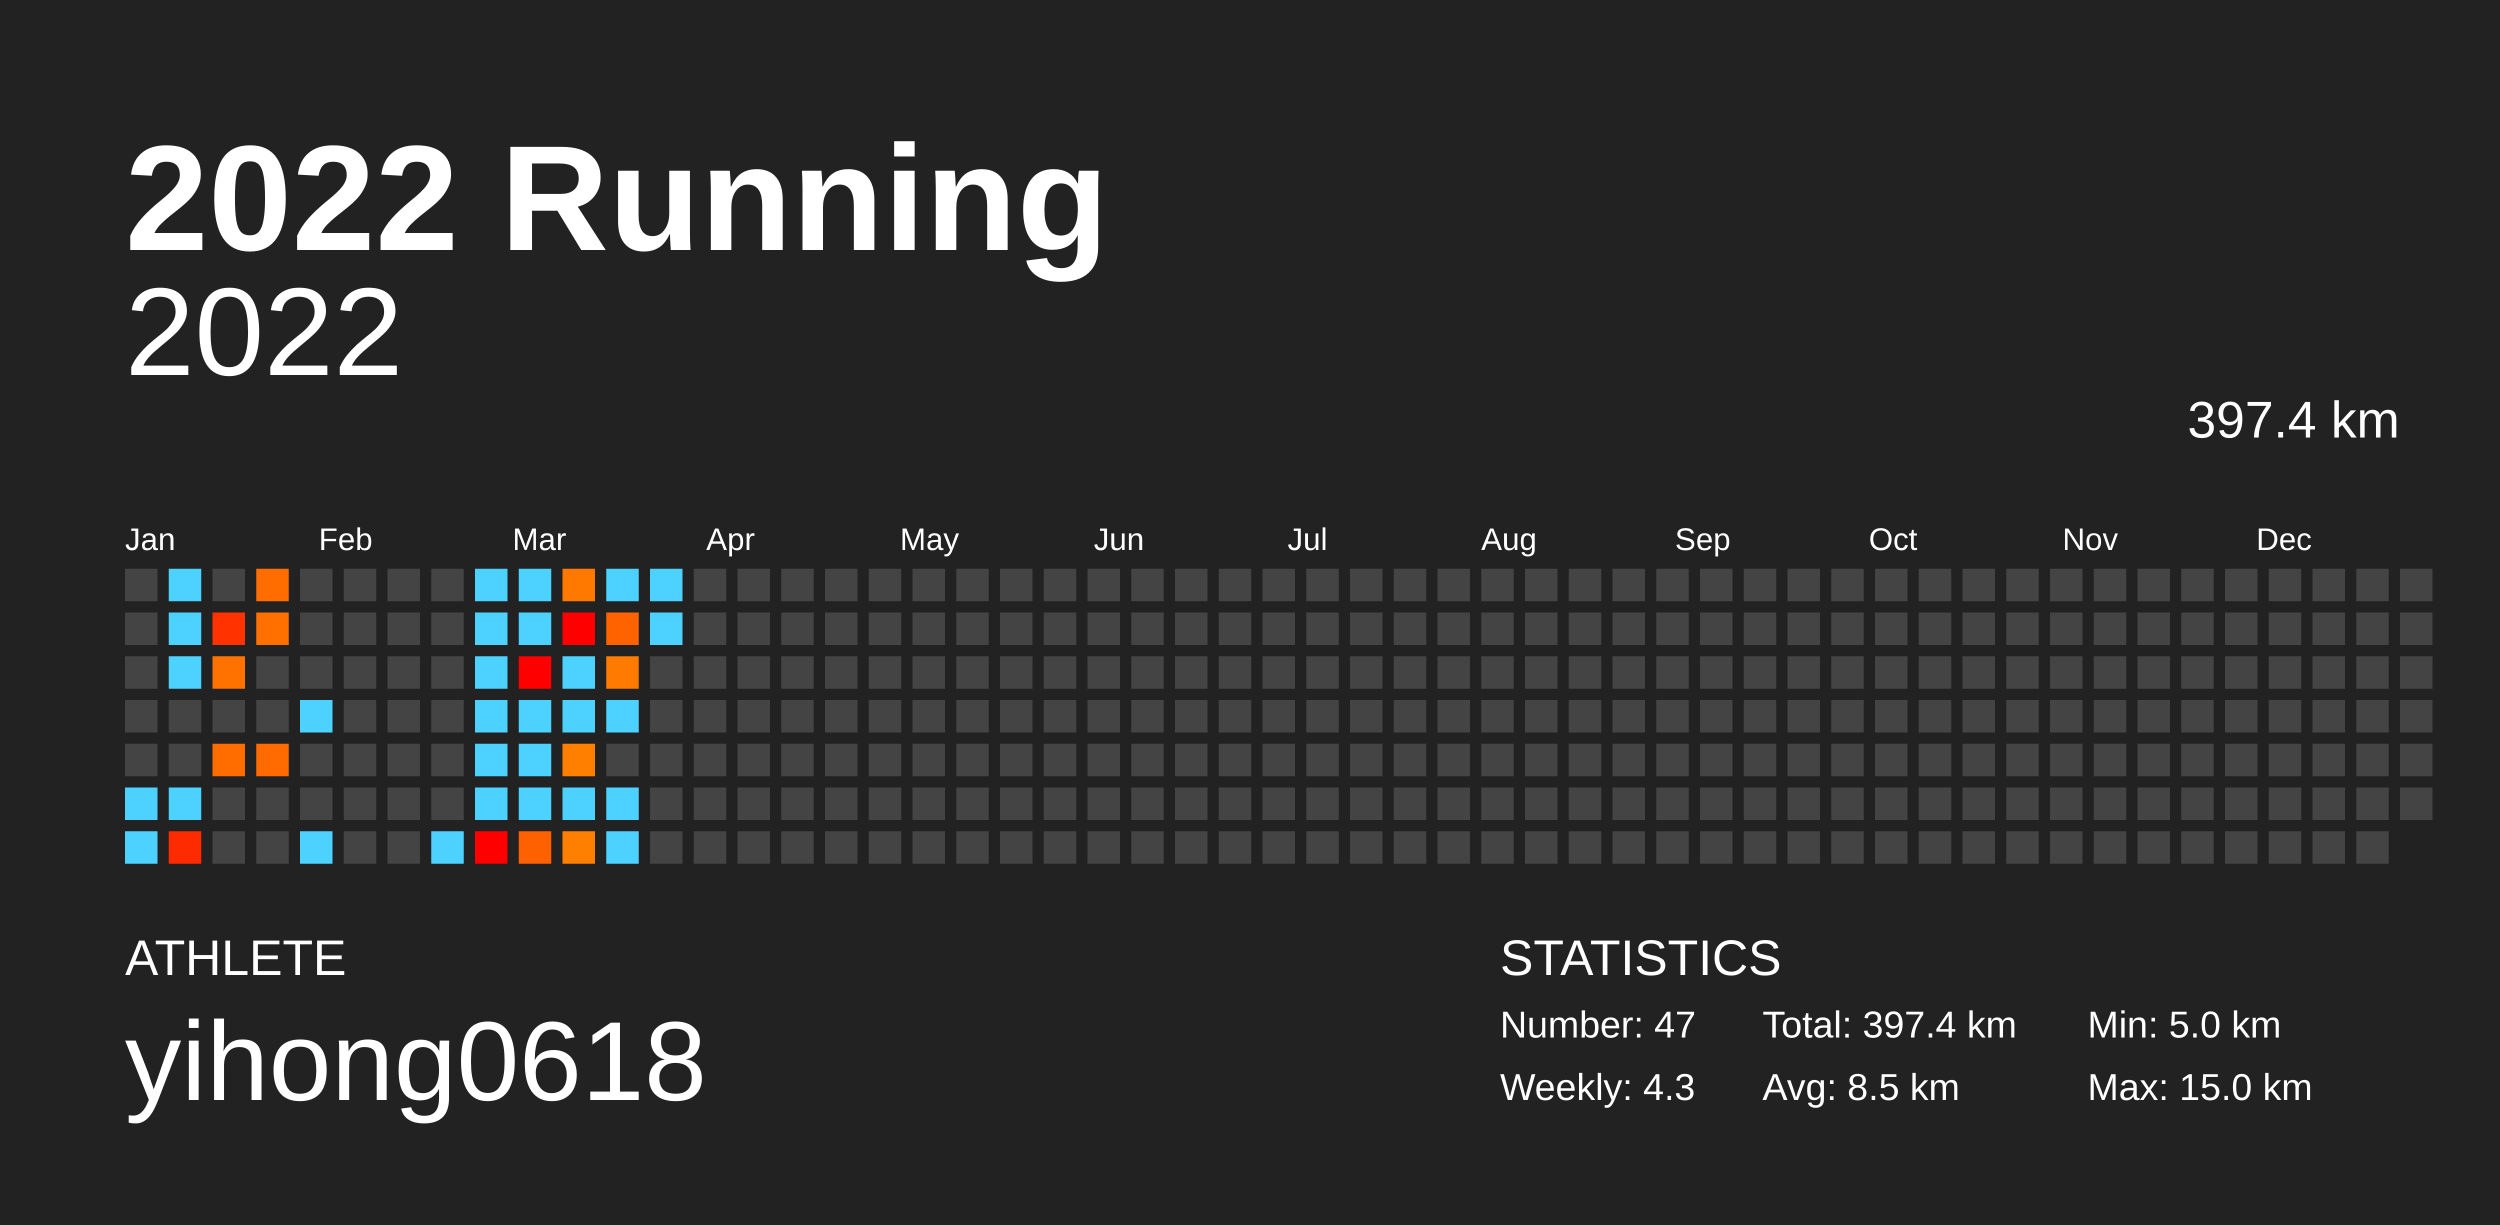
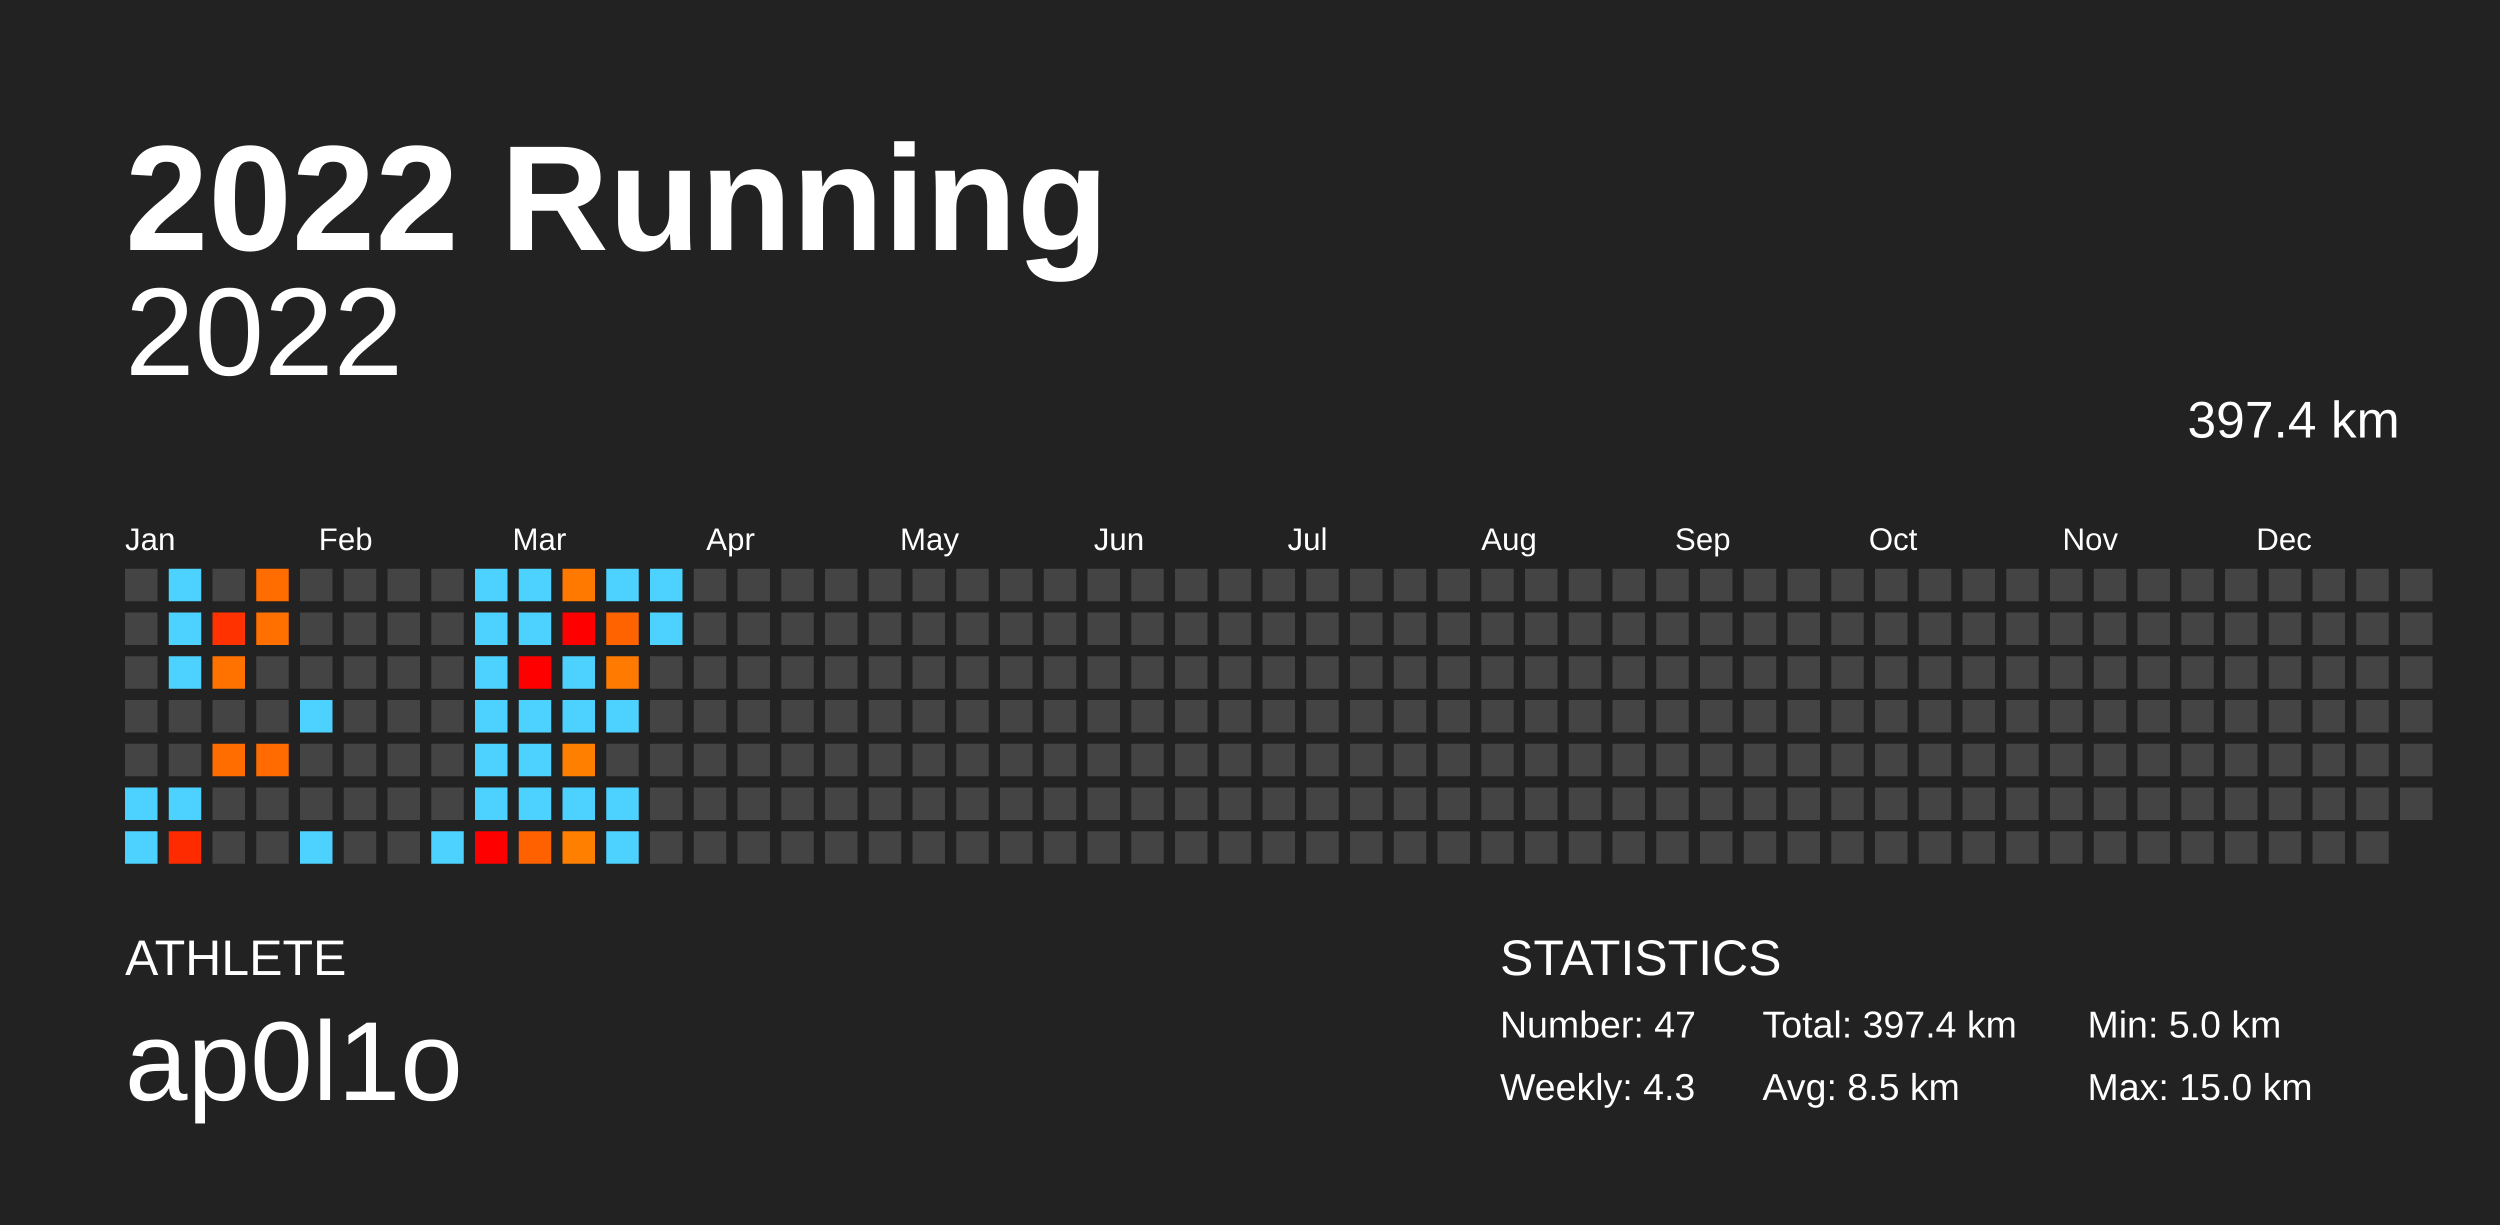
<svg xmlns="http://www.w3.org/2000/svg" baseProfile="full" height="98mm" version="1.1" viewBox="0,0,200,98" width="200mm">
  <defs />
  <rect fill="#222222" height="98" width="200" x="0" y="0" />
  <text fill="#FFFFFF" style="font-size:12px; font-family:Arial; font-weight:bold;" x="10" y="20">2022 Running</text>
  <text fill="#FFFFFF" style="font-size:4px; font-family:Arial" x="10" y="78">ATHLETE</text>
-   <text fill="#FFFFFF" style="font-size:9px; font-family:Arial" x="10" y="88">yihong0618</text>
+   <text fill="#FFFFFF" style="font-size:9px; font-family:Arial" x="10" y="88">ap0l1o</text>
  <text fill="#FFFFFF" style="font-size:4px; font-family:Arial" x="120" y="78">STATISTICS</text>
  <text fill="#FFFFFF" style="font-size:3px; font-family:Arial" x="120" y="83">Number: 47</text>
  <text fill="#FFFFFF" style="font-size:3px; font-family:Arial" x="120" y="88">Weekly: 4.3</text>
  <text fill="#FFFFFF" style="font-size:3px; font-family:Arial" x="141" y="83">Total: 397.4 km</text>
  <text fill="#FFFFFF" style="font-size:3px; font-family:Arial" x="141" y="88">Avg: 8.5 km</text>
  <text fill="#FFFFFF" style="font-size:3px; font-family:Arial" x="167" y="83">Min: 5.0 km</text>
  <text fill="#FFFFFF" style="font-size:3px; font-family:Arial" x="167" y="88">Max: 15.0 km</text>
  <text alignment-baseline="hanging" fill="#FFFFFF" style="font-size:10.0px; font-family:Arial;" x="10" y="30">2022</text>
  <text alignment-baseline="hanging" fill="#FFFFFF" style="font-size:4.125px; font-family:Arial;" x="175" y="35">397.4 km</text>
  <text fill="#FFFFFF" style="font-size:2.5px; font-family:Arial" x="10.0" y="44">Jan</text>
  <text fill="#FFFFFF" style="font-size:2.5px; font-family:Arial" x="25.5" y="44">Feb</text>
  <text fill="#FFFFFF" style="font-size:2.5px; font-family:Arial" x="41.0" y="44">Mar</text>
  <text fill="#FFFFFF" style="font-size:2.5px; font-family:Arial" x="56.5" y="44">Apr</text>
  <text fill="#FFFFFF" style="font-size:2.5px; font-family:Arial" x="72.0" y="44">May</text>
  <text fill="#FFFFFF" style="font-size:2.5px; font-family:Arial" x="87.5" y="44">Jun</text>
  <text fill="#FFFFFF" style="font-size:2.5px; font-family:Arial" x="103.0" y="44">Jul</text>
  <text fill="#FFFFFF" style="font-size:2.5px; font-family:Arial" x="118.5" y="44">Aug</text>
  <text fill="#FFFFFF" style="font-size:2.5px; font-family:Arial" x="134.0" y="44">Sep</text>
  <text fill="#FFFFFF" style="font-size:2.5px; font-family:Arial" x="149.5" y="44">Oct</text>
  <text fill="#FFFFFF" style="font-size:2.5px; font-family:Arial" x="165.0" y="44">Nov</text>
  <text fill="#FFFFFF" style="font-size:2.5px; font-family:Arial" x="180.5" y="44">Dec</text>
  <rect fill="#444444" height="2.6" width="2.6" x="10.0" y="45.5" />
  <rect fill="#444444" height="2.6" width="2.6" x="10.0" y="49.0" />
  <rect fill="#444444" height="2.6" width="2.6" x="10.0" y="52.5" />
  <rect fill="#444444" height="2.6" width="2.6" x="10.0" y="56.0" />
  <rect fill="#444444" height="2.6" width="2.6" x="10.0" y="59.5" />
  <rect fill="#4dd2ff" height="2.6" width="2.6" x="10.0" y="63.0" />
  <rect fill="#4dd2ff" height="2.6" width="2.6" x="10.0" y="66.5" />
  <rect fill="#4dd2ff" height="2.6" width="2.6" x="13.5" y="45.5" />
  <rect fill="#4dd2ff" height="2.6" width="2.6" x="13.5" y="49.0" />
  <rect fill="#4dd2ff" height="2.6" width="2.6" x="13.5" y="52.5" />
  <rect fill="#444444" height="2.6" width="2.6" x="13.5" y="56.0" />
  <rect fill="#444444" height="2.6" width="2.6" x="13.5" y="59.5" />
  <rect fill="#4dd2ff" height="2.6" width="2.6" x="13.5" y="63.0" />
  <rect fill="#ff2b00" height="2.6" width="2.6" x="13.5" y="66.5" />
  <rect fill="#444444" height="2.6" width="2.6" x="17.0" y="45.5" />
  <rect fill="#ff3200" height="2.6" width="2.6" x="17.0" y="49.0" />
  <rect fill="#ff7200" height="2.6" width="2.6" x="17.0" y="52.5" />
  <rect fill="#444444" height="2.6" width="2.6" x="17.0" y="56.0" />
  <rect fill="#ff6c00" height="2.6" width="2.6" x="17.0" y="59.5" />
  <rect fill="#444444" height="2.6" width="2.6" x="17.0" y="63.0" />
  <rect fill="#444444" height="2.6" width="2.6" x="17.0" y="66.5" />
  <rect fill="#ff6c00" height="2.6" width="2.6" x="20.5" y="45.5" />
  <rect fill="#ff7000" height="2.6" width="2.6" x="20.5" y="49.0" />
  <rect fill="#444444" height="2.6" width="2.6" x="20.5" y="52.5" />
  <rect fill="#444444" height="2.6" width="2.6" x="20.5" y="56.0" />
  <rect fill="#ff6b00" height="2.6" width="2.6" x="20.5" y="59.5" />
  <rect fill="#444444" height="2.6" width="2.6" x="20.5" y="63.0" />
  <rect fill="#444444" height="2.6" width="2.6" x="20.5" y="66.5" />
  <rect fill="#444444" height="2.6" width="2.6" x="24.0" y="45.5" />
  <rect fill="#444444" height="2.6" width="2.6" x="24.0" y="49.0" />
  <rect fill="#444444" height="2.6" width="2.6" x="24.0" y="52.5" />
  <rect fill="#4dd2ff" height="2.6" width="2.6" x="24.0" y="56.0" />
  <rect fill="#444444" height="2.6" width="2.6" x="24.0" y="59.5" />
  <rect fill="#444444" height="2.6" width="2.6" x="24.0" y="63.0" />
  <rect fill="#4dd2ff" height="2.6" width="2.6" x="24.0" y="66.5" />
  <rect fill="#444444" height="2.6" width="2.6" x="27.5" y="45.5" />
  <rect fill="#444444" height="2.6" width="2.6" x="27.5" y="49.0" />
  <rect fill="#444444" height="2.6" width="2.6" x="27.5" y="52.5" />
  <rect fill="#444444" height="2.6" width="2.6" x="27.5" y="56.0" />
  <rect fill="#444444" height="2.6" width="2.6" x="27.5" y="59.5" />
  <rect fill="#444444" height="2.6" width="2.6" x="27.5" y="63.0" />
  <rect fill="#444444" height="2.6" width="2.6" x="27.5" y="66.5" />
  <rect fill="#444444" height="2.6" width="2.6" x="31.0" y="45.5" />
  <rect fill="#444444" height="2.6" width="2.6" x="31.0" y="49.0" />
  <rect fill="#444444" height="2.6" width="2.6" x="31.0" y="52.5" />
  <rect fill="#444444" height="2.6" width="2.6" x="31.0" y="56.0" />
  <rect fill="#444444" height="2.6" width="2.6" x="31.0" y="59.5" />
  <rect fill="#444444" height="2.6" width="2.6" x="31.0" y="63.0" />
  <rect fill="#444444" height="2.6" width="2.6" x="31.0" y="66.5" />
  <rect fill="#444444" height="2.6" width="2.6" x="34.5" y="45.5" />
  <rect fill="#444444" height="2.6" width="2.6" x="34.5" y="49.0" />
  <rect fill="#444444" height="2.6" width="2.6" x="34.5" y="52.5" />
  <rect fill="#444444" height="2.6" width="2.6" x="34.5" y="56.0" />
  <rect fill="#444444" height="2.6" width="2.6" x="34.5" y="59.5" />
  <rect fill="#444444" height="2.6" width="2.6" x="34.5" y="63.0" />
  <rect fill="#4dd2ff" height="2.6" width="2.6" x="34.5" y="66.5" />
  <rect fill="#4dd2ff" height="2.6" width="2.6" x="38.0" y="45.5" />
  <rect fill="#4dd2ff" height="2.6" width="2.6" x="38.0" y="49.0" />
  <rect fill="#4dd2ff" height="2.6" width="2.6" x="38.0" y="52.5" />
  <rect fill="#4dd2ff" height="2.6" width="2.6" x="38.0" y="56.0" />
  <rect fill="#4dd2ff" height="2.6" width="2.6" x="38.0" y="59.5" />
  <rect fill="#4dd2ff" height="2.6" width="2.6" x="38.0" y="63.0" />
  <rect fill="#ff0000" height="2.6" width="2.6" x="38.0" y="66.5" />
  <rect fill="#4dd2ff" height="2.6" width="2.6" x="41.5" y="45.5" />
  <rect fill="#4dd2ff" height="2.6" width="2.6" x="41.5" y="49.0" />
  <rect fill="#ff0000" height="2.6" width="2.6" x="41.5" y="52.5" />
  <rect fill="#4dd2ff" height="2.6" width="2.6" x="41.5" y="56.0" />
  <rect fill="#4dd2ff" height="2.6" width="2.6" x="41.5" y="59.5" />
  <rect fill="#4dd2ff" height="2.6" width="2.6" x="41.5" y="63.0" />
  <rect fill="#ff6100" height="2.6" width="2.6" x="41.5" y="66.5" />
  <rect fill="#ff7800" height="2.6" width="2.6" x="45.0" y="45.5" />
  <rect fill="#ff0000" height="2.6" width="2.6" x="45.0" y="49.0" />
  <rect fill="#4dd2ff" height="2.6" width="2.6" x="45.0" y="52.5" />
  <rect fill="#4dd2ff" height="2.6" width="2.6" x="45.0" y="56.0" />
  <rect fill="#ff8000" height="2.6" width="2.6" x="45.0" y="59.5" />
  <rect fill="#4dd2ff" height="2.6" width="2.6" x="45.0" y="63.0" />
  <rect fill="#ff7f00" height="2.6" width="2.6" x="45.0" y="66.5" />
  <rect fill="#4dd2ff" height="2.6" width="2.6" x="48.5" y="45.5" />
  <rect fill="#ff6300" height="2.6" width="2.6" x="48.5" y="49.0" />
  <rect fill="#ff7a00" height="2.6" width="2.6" x="48.5" y="52.5" />
  <rect fill="#4dd2ff" height="2.6" width="2.6" x="48.5" y="56.0" />
  <rect fill="#444444" height="2.6" width="2.6" x="48.5" y="59.5" />
  <rect fill="#4dd2ff" height="2.6" width="2.6" x="48.5" y="63.0" />
  <rect fill="#4dd2ff" height="2.6" width="2.6" x="48.5" y="66.5" />
  <rect fill="#4dd2ff" height="2.6" width="2.6" x="52.0" y="45.5" />
  <rect fill="#4dd2ff" height="2.6" width="2.6" x="52.0" y="49.0" />
  <rect fill="#444444" height="2.6" width="2.6" x="52.0" y="52.5" />
  <rect fill="#444444" height="2.6" width="2.6" x="52.0" y="56.0" />
  <rect fill="#444444" height="2.6" width="2.6" x="52.0" y="59.5" />
  <rect fill="#444444" height="2.6" width="2.6" x="52.0" y="63.0" />
  <rect fill="#444444" height="2.6" width="2.6" x="52.0" y="66.5" />
  <rect fill="#444444" height="2.6" width="2.6" x="55.5" y="45.5" />
  <rect fill="#444444" height="2.6" width="2.6" x="55.5" y="49.0" />
  <rect fill="#444444" height="2.6" width="2.6" x="55.5" y="52.5" />
  <rect fill="#444444" height="2.6" width="2.6" x="55.5" y="56.0" />
  <rect fill="#444444" height="2.6" width="2.6" x="55.5" y="59.5" />
  <rect fill="#444444" height="2.6" width="2.6" x="55.5" y="63.0" />
  <rect fill="#444444" height="2.6" width="2.6" x="55.5" y="66.5" />
  <rect fill="#444444" height="2.6" width="2.6" x="59.0" y="45.5" />
  <rect fill="#444444" height="2.6" width="2.6" x="59.0" y="49.0" />
  <rect fill="#444444" height="2.6" width="2.6" x="59.0" y="52.5" />
  <rect fill="#444444" height="2.6" width="2.6" x="59.0" y="56.0" />
  <rect fill="#444444" height="2.6" width="2.6" x="59.0" y="59.5" />
  <rect fill="#444444" height="2.6" width="2.6" x="59.0" y="63.0" />
  <rect fill="#444444" height="2.6" width="2.6" x="59.0" y="66.5" />
  <rect fill="#444444" height="2.6" width="2.6" x="62.5" y="45.5" />
  <rect fill="#444444" height="2.6" width="2.6" x="62.5" y="49.0" />
  <rect fill="#444444" height="2.6" width="2.6" x="62.5" y="52.5" />
  <rect fill="#444444" height="2.6" width="2.6" x="62.5" y="56.0" />
  <rect fill="#444444" height="2.6" width="2.6" x="62.5" y="59.5" />
  <rect fill="#444444" height="2.6" width="2.6" x="62.5" y="63.0" />
  <rect fill="#444444" height="2.6" width="2.6" x="62.5" y="66.5" />
  <rect fill="#444444" height="2.6" width="2.6" x="66.0" y="45.5" />
  <rect fill="#444444" height="2.6" width="2.6" x="66.0" y="49.0" />
  <rect fill="#444444" height="2.6" width="2.6" x="66.0" y="52.5" />
  <rect fill="#444444" height="2.6" width="2.6" x="66.0" y="56.0" />
  <rect fill="#444444" height="2.6" width="2.6" x="66.0" y="59.5" />
  <rect fill="#444444" height="2.6" width="2.6" x="66.0" y="63.0" />
  <rect fill="#444444" height="2.6" width="2.6" x="66.0" y="66.5" />
  <rect fill="#444444" height="2.6" width="2.6" x="69.5" y="45.5" />
  <rect fill="#444444" height="2.6" width="2.6" x="69.5" y="49.0" />
  <rect fill="#444444" height="2.6" width="2.6" x="69.5" y="52.5" />
  <rect fill="#444444" height="2.6" width="2.6" x="69.5" y="56.0" />
  <rect fill="#444444" height="2.6" width="2.6" x="69.5" y="59.5" />
  <rect fill="#444444" height="2.6" width="2.6" x="69.5" y="63.0" />
  <rect fill="#444444" height="2.6" width="2.6" x="69.5" y="66.5" />
  <rect fill="#444444" height="2.6" width="2.6" x="73.0" y="45.5" />
  <rect fill="#444444" height="2.6" width="2.6" x="73.0" y="49.0" />
  <rect fill="#444444" height="2.6" width="2.6" x="73.0" y="52.5" />
  <rect fill="#444444" height="2.6" width="2.6" x="73.0" y="56.0" />
  <rect fill="#444444" height="2.6" width="2.6" x="73.0" y="59.5" />
  <rect fill="#444444" height="2.6" width="2.6" x="73.0" y="63.0" />
  <rect fill="#444444" height="2.6" width="2.6" x="73.0" y="66.5" />
  <rect fill="#444444" height="2.6" width="2.6" x="76.5" y="45.5" />
  <rect fill="#444444" height="2.6" width="2.6" x="76.5" y="49.0" />
  <rect fill="#444444" height="2.6" width="2.6" x="76.5" y="52.5" />
  <rect fill="#444444" height="2.6" width="2.6" x="76.5" y="56.0" />
  <rect fill="#444444" height="2.6" width="2.6" x="76.5" y="59.5" />
  <rect fill="#444444" height="2.6" width="2.6" x="76.5" y="63.0" />
  <rect fill="#444444" height="2.6" width="2.6" x="76.5" y="66.5" />
  <rect fill="#444444" height="2.6" width="2.6" x="80.0" y="45.5" />
  <rect fill="#444444" height="2.6" width="2.6" x="80.0" y="49.0" />
  <rect fill="#444444" height="2.6" width="2.6" x="80.0" y="52.5" />
  <rect fill="#444444" height="2.6" width="2.6" x="80.0" y="56.0" />
  <rect fill="#444444" height="2.6" width="2.6" x="80.0" y="59.5" />
  <rect fill="#444444" height="2.6" width="2.6" x="80.0" y="63.0" />
  <rect fill="#444444" height="2.6" width="2.6" x="80.0" y="66.5" />
  <rect fill="#444444" height="2.6" width="2.6" x="83.5" y="45.5" />
  <rect fill="#444444" height="2.6" width="2.6" x="83.5" y="49.0" />
  <rect fill="#444444" height="2.6" width="2.6" x="83.5" y="52.5" />
  <rect fill="#444444" height="2.6" width="2.6" x="83.5" y="56.0" />
  <rect fill="#444444" height="2.6" width="2.6" x="83.5" y="59.5" />
  <rect fill="#444444" height="2.6" width="2.6" x="83.5" y="63.0" />
  <rect fill="#444444" height="2.6" width="2.6" x="83.5" y="66.5" />
  <rect fill="#444444" height="2.6" width="2.6" x="87.0" y="45.5" />
  <rect fill="#444444" height="2.6" width="2.6" x="87.0" y="49.0" />
  <rect fill="#444444" height="2.6" width="2.6" x="87.0" y="52.5" />
  <rect fill="#444444" height="2.6" width="2.6" x="87.0" y="56.0" />
  <rect fill="#444444" height="2.6" width="2.6" x="87.0" y="59.5" />
  <rect fill="#444444" height="2.6" width="2.6" x="87.0" y="63.0" />
  <rect fill="#444444" height="2.6" width="2.6" x="87.0" y="66.5" />
  <rect fill="#444444" height="2.6" width="2.6" x="90.5" y="45.5" />
  <rect fill="#444444" height="2.6" width="2.6" x="90.5" y="49.0" />
  <rect fill="#444444" height="2.6" width="2.6" x="90.5" y="52.5" />
  <rect fill="#444444" height="2.6" width="2.6" x="90.5" y="56.0" />
  <rect fill="#444444" height="2.6" width="2.6" x="90.5" y="59.5" />
  <rect fill="#444444" height="2.6" width="2.6" x="90.5" y="63.0" />
  <rect fill="#444444" height="2.6" width="2.6" x="90.5" y="66.5" />
  <rect fill="#444444" height="2.6" width="2.6" x="94.0" y="45.5" />
  <rect fill="#444444" height="2.6" width="2.6" x="94.0" y="49.0" />
  <rect fill="#444444" height="2.6" width="2.6" x="94.0" y="52.5" />
  <rect fill="#444444" height="2.6" width="2.6" x="94.0" y="56.0" />
  <rect fill="#444444" height="2.6" width="2.6" x="94.0" y="59.5" />
  <rect fill="#444444" height="2.6" width="2.6" x="94.0" y="63.0" />
  <rect fill="#444444" height="2.6" width="2.6" x="94.0" y="66.5" />
  <rect fill="#444444" height="2.6" width="2.6" x="97.5" y="45.5" />
  <rect fill="#444444" height="2.6" width="2.6" x="97.5" y="49.0" />
  <rect fill="#444444" height="2.6" width="2.6" x="97.5" y="52.5" />
  <rect fill="#444444" height="2.6" width="2.6" x="97.5" y="56.0" />
  <rect fill="#444444" height="2.6" width="2.6" x="97.5" y="59.5" />
  <rect fill="#444444" height="2.6" width="2.6" x="97.5" y="63.0" />
  <rect fill="#444444" height="2.6" width="2.6" x="97.5" y="66.5" />
  <rect fill="#444444" height="2.6" width="2.6" x="101.0" y="45.5" />
  <rect fill="#444444" height="2.6" width="2.6" x="101.0" y="49.0" />
  <rect fill="#444444" height="2.6" width="2.6" x="101.0" y="52.5" />
  <rect fill="#444444" height="2.6" width="2.6" x="101.0" y="56.0" />
  <rect fill="#444444" height="2.6" width="2.6" x="101.0" y="59.5" />
  <rect fill="#444444" height="2.6" width="2.6" x="101.0" y="63.0" />
  <rect fill="#444444" height="2.6" width="2.6" x="101.0" y="66.5" />
  <rect fill="#444444" height="2.6" width="2.6" x="104.5" y="45.5" />
  <rect fill="#444444" height="2.6" width="2.6" x="104.5" y="49.0" />
  <rect fill="#444444" height="2.6" width="2.6" x="104.5" y="52.5" />
  <rect fill="#444444" height="2.6" width="2.6" x="104.5" y="56.0" />
  <rect fill="#444444" height="2.6" width="2.6" x="104.5" y="59.5" />
  <rect fill="#444444" height="2.6" width="2.6" x="104.5" y="63.0" />
  <rect fill="#444444" height="2.6" width="2.6" x="104.5" y="66.5" />
  <rect fill="#444444" height="2.6" width="2.6" x="108.0" y="45.5" />
  <rect fill="#444444" height="2.6" width="2.6" x="108.0" y="49.0" />
  <rect fill="#444444" height="2.6" width="2.6" x="108.0" y="52.5" />
  <rect fill="#444444" height="2.6" width="2.6" x="108.0" y="56.0" />
  <rect fill="#444444" height="2.6" width="2.6" x="108.0" y="59.5" />
  <rect fill="#444444" height="2.6" width="2.6" x="108.0" y="63.0" />
  <rect fill="#444444" height="2.6" width="2.6" x="108.0" y="66.5" />
  <rect fill="#444444" height="2.6" width="2.6" x="111.5" y="45.5" />
  <rect fill="#444444" height="2.6" width="2.6" x="111.5" y="49.0" />
  <rect fill="#444444" height="2.6" width="2.6" x="111.5" y="52.5" />
  <rect fill="#444444" height="2.6" width="2.6" x="111.5" y="56.0" />
  <rect fill="#444444" height="2.6" width="2.6" x="111.5" y="59.5" />
  <rect fill="#444444" height="2.6" width="2.6" x="111.5" y="63.0" />
  <rect fill="#444444" height="2.6" width="2.6" x="111.5" y="66.5" />
  <rect fill="#444444" height="2.6" width="2.6" x="115.0" y="45.5" />
  <rect fill="#444444" height="2.6" width="2.6" x="115.0" y="49.0" />
  <rect fill="#444444" height="2.6" width="2.6" x="115.0" y="52.5" />
  <rect fill="#444444" height="2.6" width="2.6" x="115.0" y="56.0" />
  <rect fill="#444444" height="2.6" width="2.6" x="115.0" y="59.5" />
  <rect fill="#444444" height="2.6" width="2.6" x="115.0" y="63.0" />
  <rect fill="#444444" height="2.6" width="2.6" x="115.0" y="66.5" />
  <rect fill="#444444" height="2.6" width="2.6" x="118.5" y="45.5" />
  <rect fill="#444444" height="2.6" width="2.6" x="118.5" y="49.0" />
  <rect fill="#444444" height="2.6" width="2.6" x="118.5" y="52.5" />
  <rect fill="#444444" height="2.6" width="2.6" x="118.5" y="56.0" />
  <rect fill="#444444" height="2.6" width="2.6" x="118.5" y="59.5" />
  <rect fill="#444444" height="2.6" width="2.6" x="118.5" y="63.0" />
  <rect fill="#444444" height="2.6" width="2.6" x="118.5" y="66.5" />
  <rect fill="#444444" height="2.6" width="2.6" x="122.0" y="45.5" />
  <rect fill="#444444" height="2.6" width="2.6" x="122.0" y="49.0" />
  <rect fill="#444444" height="2.6" width="2.6" x="122.0" y="52.5" />
  <rect fill="#444444" height="2.6" width="2.6" x="122.0" y="56.0" />
  <rect fill="#444444" height="2.6" width="2.6" x="122.0" y="59.5" />
  <rect fill="#444444" height="2.6" width="2.6" x="122.0" y="63.0" />
  <rect fill="#444444" height="2.6" width="2.6" x="122.0" y="66.5" />
  <rect fill="#444444" height="2.6" width="2.6" x="125.5" y="45.5" />
  <rect fill="#444444" height="2.6" width="2.6" x="125.5" y="49.0" />
  <rect fill="#444444" height="2.6" width="2.6" x="125.5" y="52.5" />
  <rect fill="#444444" height="2.6" width="2.6" x="125.5" y="56.0" />
  <rect fill="#444444" height="2.6" width="2.6" x="125.5" y="59.5" />
  <rect fill="#444444" height="2.6" width="2.6" x="125.5" y="63.0" />
  <rect fill="#444444" height="2.6" width="2.6" x="125.5" y="66.5" />
  <rect fill="#444444" height="2.6" width="2.6" x="129.0" y="45.5" />
  <rect fill="#444444" height="2.6" width="2.6" x="129.0" y="49.0" />
  <rect fill="#444444" height="2.6" width="2.6" x="129.0" y="52.5" />
  <rect fill="#444444" height="2.6" width="2.6" x="129.0" y="56.0" />
  <rect fill="#444444" height="2.6" width="2.6" x="129.0" y="59.5" />
  <rect fill="#444444" height="2.6" width="2.6" x="129.0" y="63.0" />
  <rect fill="#444444" height="2.6" width="2.6" x="129.0" y="66.5" />
  <rect fill="#444444" height="2.6" width="2.6" x="132.5" y="45.5" />
  <rect fill="#444444" height="2.6" width="2.6" x="132.5" y="49.0" />
  <rect fill="#444444" height="2.6" width="2.6" x="132.5" y="52.5" />
  <rect fill="#444444" height="2.6" width="2.6" x="132.5" y="56.0" />
  <rect fill="#444444" height="2.6" width="2.6" x="132.5" y="59.5" />
  <rect fill="#444444" height="2.6" width="2.6" x="132.5" y="63.0" />
  <rect fill="#444444" height="2.6" width="2.6" x="132.5" y="66.5" />
  <rect fill="#444444" height="2.6" width="2.6" x="136.0" y="45.5" />
  <rect fill="#444444" height="2.6" width="2.6" x="136.0" y="49.0" />
  <rect fill="#444444" height="2.6" width="2.6" x="136.0" y="52.5" />
  <rect fill="#444444" height="2.6" width="2.6" x="136.0" y="56.0" />
  <rect fill="#444444" height="2.6" width="2.6" x="136.0" y="59.5" />
  <rect fill="#444444" height="2.6" width="2.6" x="136.0" y="63.0" />
  <rect fill="#444444" height="2.6" width="2.6" x="136.0" y="66.5" />
  <rect fill="#444444" height="2.6" width="2.6" x="139.5" y="45.5" />
  <rect fill="#444444" height="2.6" width="2.6" x="139.5" y="49.0" />
  <rect fill="#444444" height="2.6" width="2.6" x="139.5" y="52.5" />
  <rect fill="#444444" height="2.6" width="2.6" x="139.5" y="56.0" />
  <rect fill="#444444" height="2.6" width="2.6" x="139.5" y="59.5" />
  <rect fill="#444444" height="2.6" width="2.6" x="139.5" y="63.0" />
  <rect fill="#444444" height="2.6" width="2.6" x="139.5" y="66.5" />
  <rect fill="#444444" height="2.6" width="2.6" x="143.0" y="45.5" />
  <rect fill="#444444" height="2.6" width="2.6" x="143.0" y="49.0" />
  <rect fill="#444444" height="2.6" width="2.6" x="143.0" y="52.5" />
  <rect fill="#444444" height="2.6" width="2.6" x="143.0" y="56.0" />
  <rect fill="#444444" height="2.6" width="2.6" x="143.0" y="59.5" />
  <rect fill="#444444" height="2.6" width="2.6" x="143.0" y="63.0" />
  <rect fill="#444444" height="2.6" width="2.6" x="143.0" y="66.5" />
  <rect fill="#444444" height="2.6" width="2.6" x="146.5" y="45.5" />
  <rect fill="#444444" height="2.6" width="2.6" x="146.5" y="49.0" />
  <rect fill="#444444" height="2.6" width="2.6" x="146.5" y="52.5" />
  <rect fill="#444444" height="2.6" width="2.6" x="146.5" y="56.0" />
  <rect fill="#444444" height="2.6" width="2.6" x="146.5" y="59.5" />
  <rect fill="#444444" height="2.6" width="2.6" x="146.5" y="63.0" />
  <rect fill="#444444" height="2.6" width="2.6" x="146.5" y="66.5" />
  <rect fill="#444444" height="2.6" width="2.6" x="150.0" y="45.5" />
  <rect fill="#444444" height="2.6" width="2.6" x="150.0" y="49.0" />
  <rect fill="#444444" height="2.6" width="2.6" x="150.0" y="52.5" />
  <rect fill="#444444" height="2.6" width="2.6" x="150.0" y="56.0" />
  <rect fill="#444444" height="2.6" width="2.6" x="150.0" y="59.5" />
  <rect fill="#444444" height="2.6" width="2.6" x="150.0" y="63.0" />
  <rect fill="#444444" height="2.6" width="2.6" x="150.0" y="66.5" />
  <rect fill="#444444" height="2.6" width="2.6" x="153.5" y="45.5" />
  <rect fill="#444444" height="2.6" width="2.6" x="153.5" y="49.0" />
  <rect fill="#444444" height="2.6" width="2.6" x="153.5" y="52.5" />
  <rect fill="#444444" height="2.6" width="2.6" x="153.5" y="56.0" />
  <rect fill="#444444" height="2.6" width="2.6" x="153.5" y="59.5" />
  <rect fill="#444444" height="2.6" width="2.6" x="153.5" y="63.0" />
  <rect fill="#444444" height="2.6" width="2.6" x="153.5" y="66.5" />
  <rect fill="#444444" height="2.6" width="2.6" x="157.0" y="45.5" />
  <rect fill="#444444" height="2.6" width="2.6" x="157.0" y="49.0" />
  <rect fill="#444444" height="2.6" width="2.6" x="157.0" y="52.5" />
  <rect fill="#444444" height="2.6" width="2.6" x="157.0" y="56.0" />
  <rect fill="#444444" height="2.6" width="2.6" x="157.0" y="59.5" />
  <rect fill="#444444" height="2.6" width="2.6" x="157.0" y="63.0" />
  <rect fill="#444444" height="2.6" width="2.6" x="157.0" y="66.5" />
  <rect fill="#444444" height="2.6" width="2.6" x="160.5" y="45.5" />
  <rect fill="#444444" height="2.6" width="2.6" x="160.5" y="49.0" />
  <rect fill="#444444" height="2.6" width="2.6" x="160.5" y="52.5" />
  <rect fill="#444444" height="2.6" width="2.6" x="160.5" y="56.0" />
  <rect fill="#444444" height="2.6" width="2.6" x="160.5" y="59.5" />
  <rect fill="#444444" height="2.6" width="2.6" x="160.5" y="63.0" />
  <rect fill="#444444" height="2.6" width="2.6" x="160.5" y="66.5" />
  <rect fill="#444444" height="2.6" width="2.6" x="164.0" y="45.5" />
  <rect fill="#444444" height="2.6" width="2.6" x="164.0" y="49.0" />
  <rect fill="#444444" height="2.6" width="2.6" x="164.0" y="52.5" />
  <rect fill="#444444" height="2.6" width="2.6" x="164.0" y="56.0" />
  <rect fill="#444444" height="2.6" width="2.6" x="164.0" y="59.5" />
  <rect fill="#444444" height="2.6" width="2.6" x="164.0" y="63.0" />
  <rect fill="#444444" height="2.6" width="2.6" x="164.0" y="66.5" />
  <rect fill="#444444" height="2.6" width="2.6" x="167.5" y="45.5" />
  <rect fill="#444444" height="2.6" width="2.6" x="167.5" y="49.0" />
  <rect fill="#444444" height="2.6" width="2.6" x="167.5" y="52.5" />
  <rect fill="#444444" height="2.6" width="2.6" x="167.5" y="56.0" />
  <rect fill="#444444" height="2.6" width="2.6" x="167.5" y="59.5" />
  <rect fill="#444444" height="2.6" width="2.6" x="167.5" y="63.0" />
  <rect fill="#444444" height="2.6" width="2.6" x="167.5" y="66.5" />
  <rect fill="#444444" height="2.6" width="2.6" x="171.0" y="45.5" />
  <rect fill="#444444" height="2.6" width="2.6" x="171.0" y="49.0" />
  <rect fill="#444444" height="2.6" width="2.6" x="171.0" y="52.5" />
  <rect fill="#444444" height="2.6" width="2.6" x="171.0" y="56.0" />
  <rect fill="#444444" height="2.6" width="2.6" x="171.0" y="59.5" />
  <rect fill="#444444" height="2.6" width="2.6" x="171.0" y="63.0" />
  <rect fill="#444444" height="2.6" width="2.6" x="171.0" y="66.5" />
  <rect fill="#444444" height="2.6" width="2.6" x="174.5" y="45.5" />
  <rect fill="#444444" height="2.6" width="2.6" x="174.5" y="49.0" />
  <rect fill="#444444" height="2.6" width="2.6" x="174.5" y="52.5" />
  <rect fill="#444444" height="2.6" width="2.6" x="174.5" y="56.0" />
  <rect fill="#444444" height="2.6" width="2.6" x="174.5" y="59.5" />
  <rect fill="#444444" height="2.6" width="2.6" x="174.5" y="63.0" />
  <rect fill="#444444" height="2.6" width="2.6" x="174.5" y="66.5" />
  <rect fill="#444444" height="2.6" width="2.6" x="178.0" y="45.5" />
  <rect fill="#444444" height="2.6" width="2.6" x="178.0" y="49.0" />
  <rect fill="#444444" height="2.6" width="2.6" x="178.0" y="52.5" />
  <rect fill="#444444" height="2.6" width="2.6" x="178.0" y="56.0" />
  <rect fill="#444444" height="2.6" width="2.6" x="178.0" y="59.5" />
  <rect fill="#444444" height="2.6" width="2.6" x="178.0" y="63.0" />
  <rect fill="#444444" height="2.6" width="2.6" x="178.0" y="66.5" />
  <rect fill="#444444" height="2.6" width="2.6" x="181.5" y="45.5" />
  <rect fill="#444444" height="2.6" width="2.6" x="181.5" y="49.0" />
  <rect fill="#444444" height="2.6" width="2.6" x="181.5" y="52.5" />
  <rect fill="#444444" height="2.6" width="2.6" x="181.5" y="56.0" />
  <rect fill="#444444" height="2.6" width="2.6" x="181.5" y="59.5" />
  <rect fill="#444444" height="2.6" width="2.6" x="181.5" y="63.0" />
  <rect fill="#444444" height="2.6" width="2.6" x="181.5" y="66.5" />
  <rect fill="#444444" height="2.6" width="2.6" x="185.0" y="45.5" />
  <rect fill="#444444" height="2.6" width="2.6" x="185.0" y="49.0" />
  <rect fill="#444444" height="2.6" width="2.6" x="185.0" y="52.5" />
  <rect fill="#444444" height="2.6" width="2.6" x="185.0" y="56.0" />
  <rect fill="#444444" height="2.6" width="2.6" x="185.0" y="59.5" />
  <rect fill="#444444" height="2.6" width="2.6" x="185.0" y="63.0" />
  <rect fill="#444444" height="2.6" width="2.6" x="185.0" y="66.5" />
  <rect fill="#444444" height="2.6" width="2.6" x="188.5" y="45.5" />
  <rect fill="#444444" height="2.6" width="2.6" x="188.5" y="49.0" />
  <rect fill="#444444" height="2.6" width="2.6" x="188.5" y="52.5" />
  <rect fill="#444444" height="2.6" width="2.6" x="188.5" y="56.0" />
  <rect fill="#444444" height="2.6" width="2.6" x="188.5" y="59.5" />
  <rect fill="#444444" height="2.6" width="2.6" x="188.5" y="63.0" />
  <rect fill="#444444" height="2.6" width="2.6" x="188.5" y="66.5" />
  <rect fill="#444444" height="2.6" width="2.6" x="192.0" y="45.5" />
  <rect fill="#444444" height="2.6" width="2.6" x="192.0" y="49.0" />
  <rect fill="#444444" height="2.6" width="2.6" x="192.0" y="52.5" />
  <rect fill="#444444" height="2.6" width="2.6" x="192.0" y="56.0" />
  <rect fill="#444444" height="2.6" width="2.6" x="192.0" y="59.5" />
  <rect fill="#444444" height="2.6" width="2.6" x="192.0" y="63.0" />
</svg>
